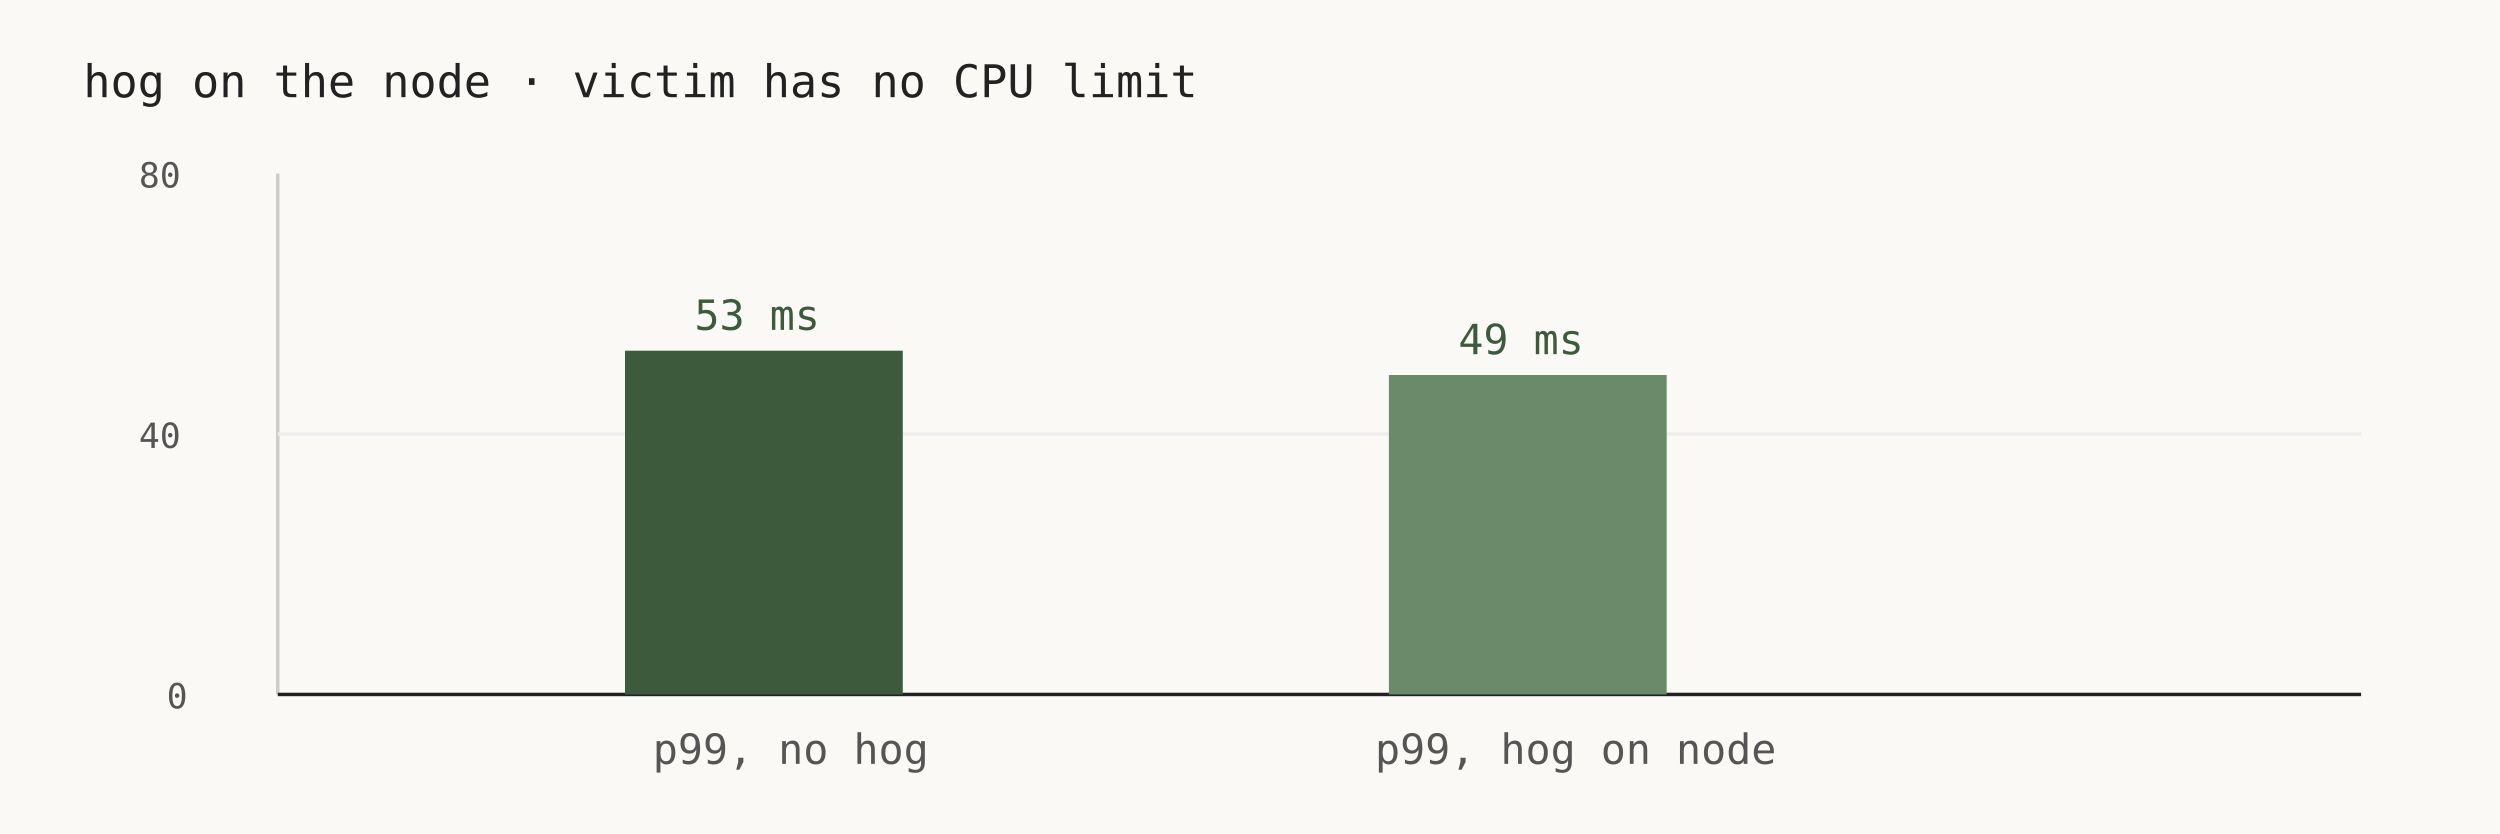
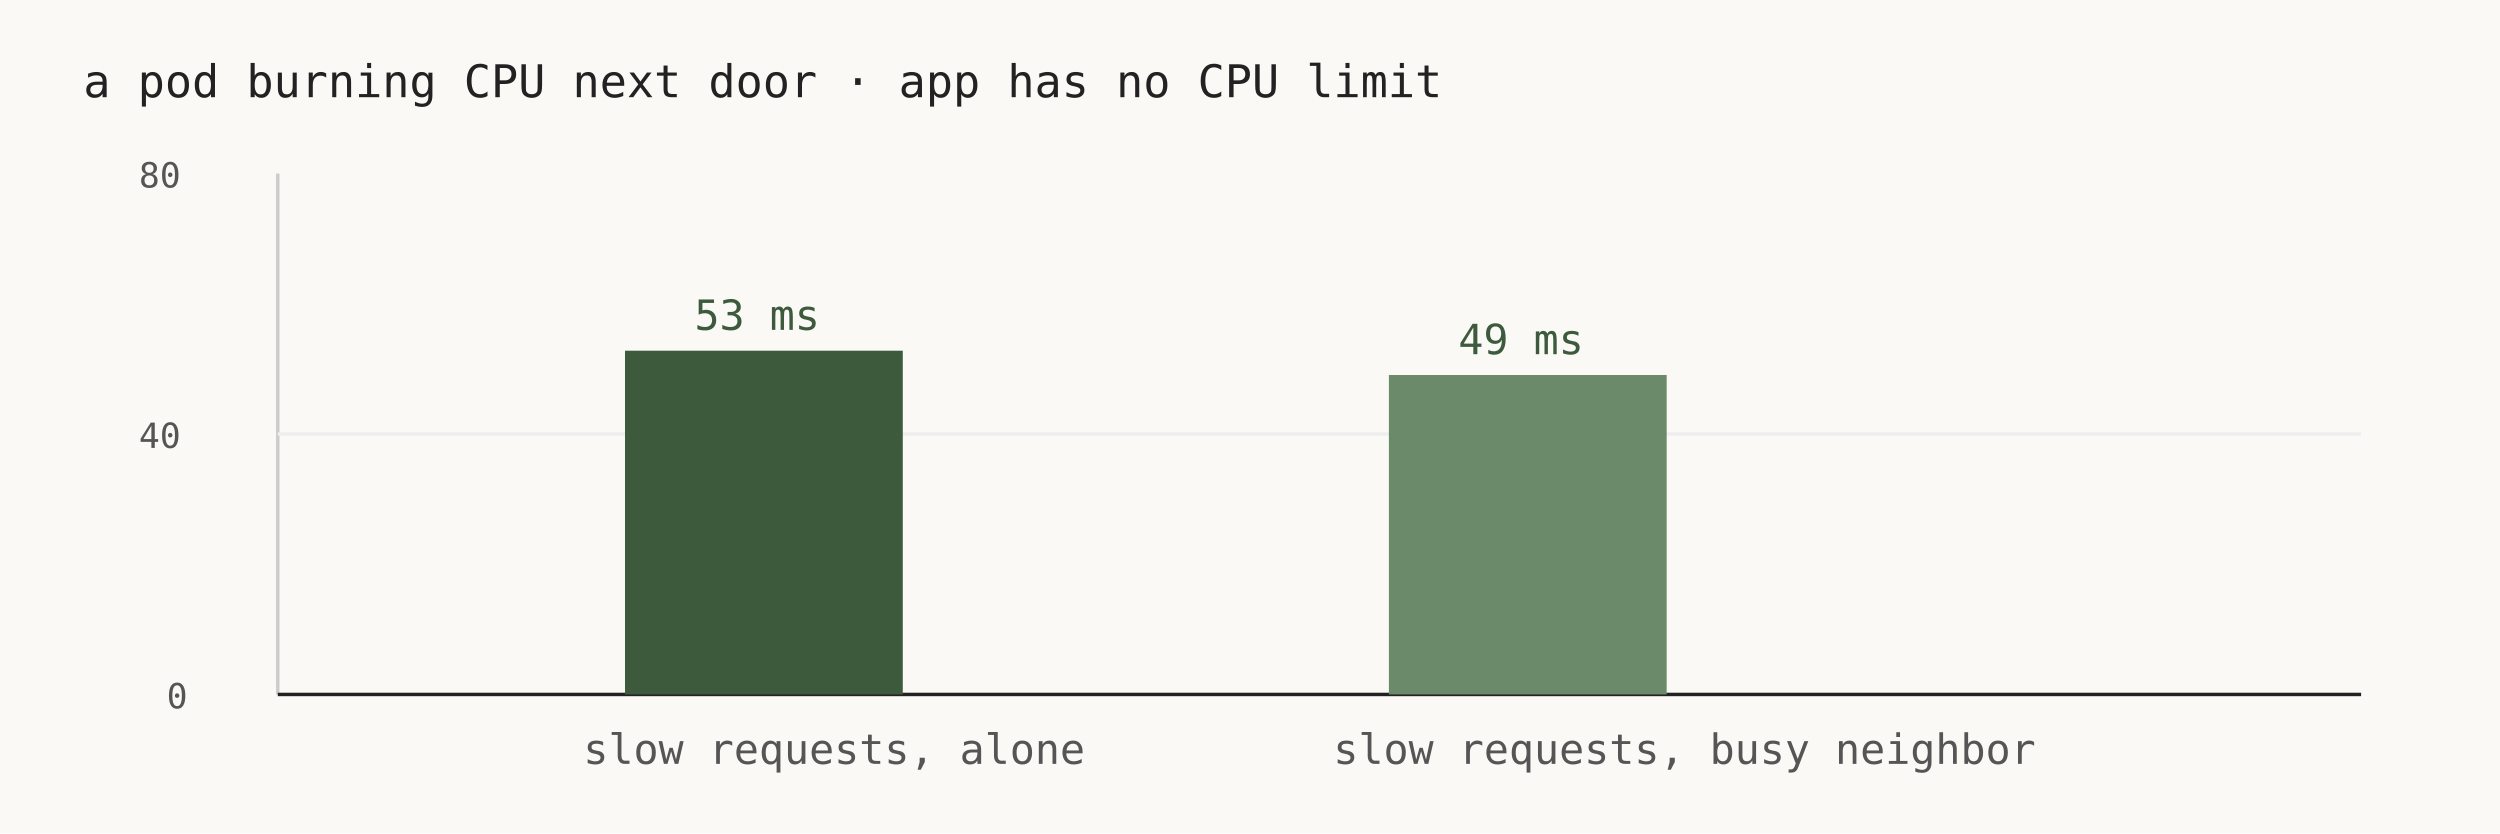
<svg xmlns="http://www.w3.org/2000/svg" width="720" height="240" viewBox="0 0 720 240">
  <rect width="720" height="240" fill="#faf9f6" />
-   <text x="24" y="28" font-family="ui-monospace, SFMono-Regular, Menlo, monospace" font-size="13" fill="#222">hog on the node  ·  victim has no CPU limit</text>
+   <text x="24" y="28" font-family="ui-monospace, SFMono-Regular, Menlo, monospace" font-size="13" fill="#222">a pod burning CPU next door  ·  app has no CPU limit</text>
  <line x1="80" y1="50" x2="80" y2="200" stroke="#ccc" />
  <line x1="80" y1="200" x2="680" y2="200" stroke="#222" />
  <text x="48" y="204" font-family="ui-monospace, SFMono-Regular, Menlo, monospace" font-size="10" fill="#555">0</text>
  <text x="40" y="129" font-family="ui-monospace, SFMono-Regular, Menlo, monospace" font-size="10" fill="#555">40</text>
  <line x1="80" y1="125" x2="680" y2="125" stroke="#eee" />
  <text x="40" y="54" font-family="ui-monospace, SFMono-Regular, Menlo, monospace" font-size="10" fill="#555">80</text>
  <rect x="180" y="101" width="80" height="99" fill="#3d5a3d" />
  <rect x="400" y="108" width="80" height="92" fill="#6a8a6a" />
  <text x="200" y="95" font-family="ui-monospace, SFMono-Regular, Menlo, monospace" font-size="12" fill="#3d5a3d">53 ms</text>
  <text x="420" y="102" font-family="ui-monospace, SFMono-Regular, Menlo, monospace" font-size="12" fill="#3d5a3d">49 ms</text>
-   <text x="188" y="220" font-family="ui-monospace, SFMono-Regular, Menlo, monospace" font-size="12" fill="#555">p99, no hog</text>
-   <text x="396" y="220" font-family="ui-monospace, SFMono-Regular, Menlo, monospace" font-size="12" fill="#555">p99, hog on node</text>
+   <text x="168" y="220" font-family="ui-monospace, SFMono-Regular, Menlo, monospace" font-size="12" fill="#555">slow requests, alone</text>
+   <text x="384" y="220" font-family="ui-monospace, SFMono-Regular, Menlo, monospace" font-size="12" fill="#555">slow requests, busy neighbor</text>
</svg>
